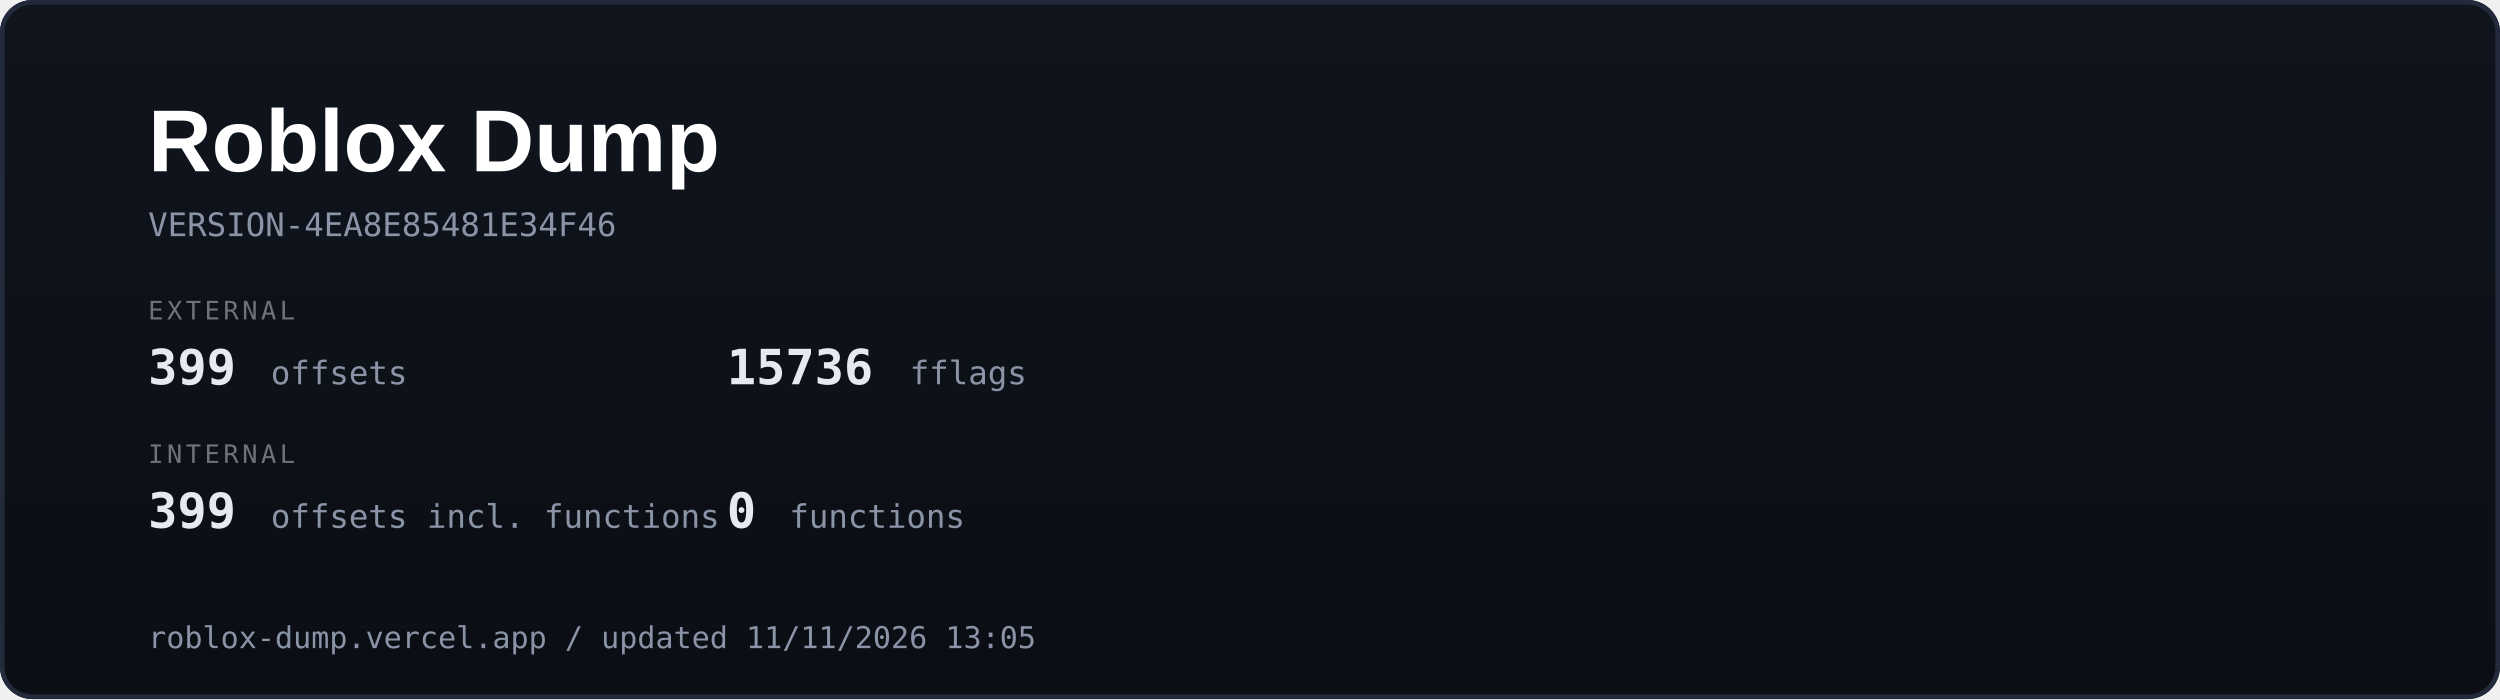
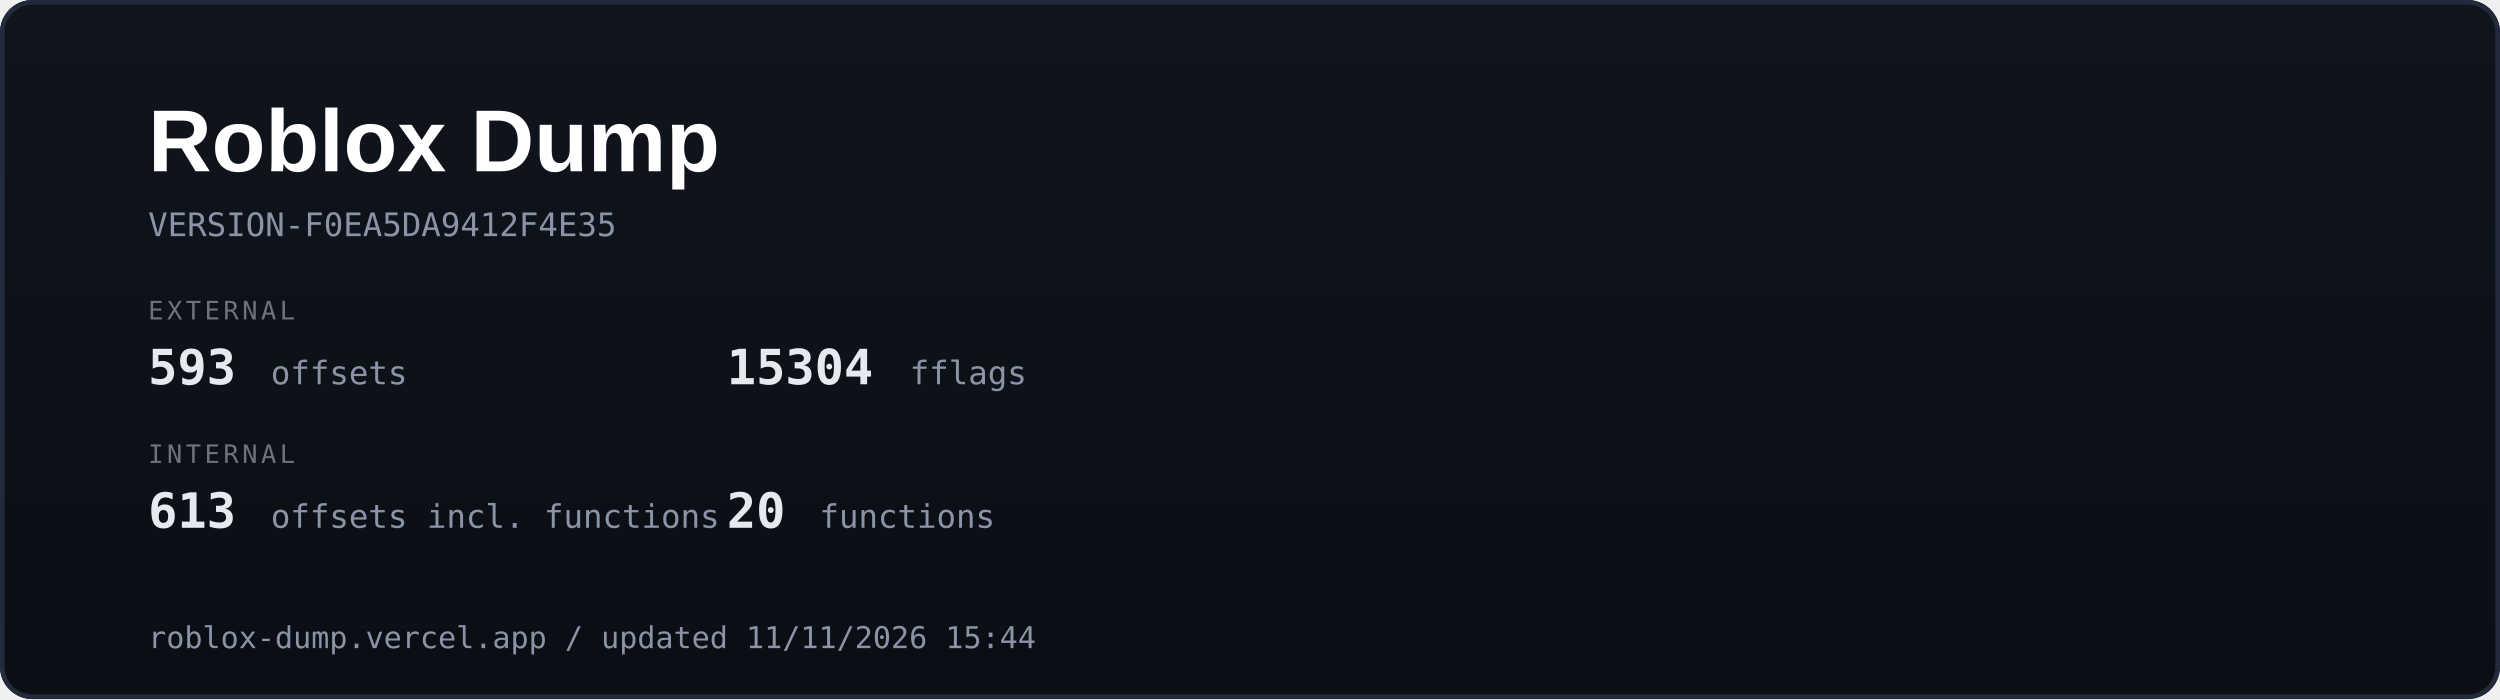
<svg xmlns="http://www.w3.org/2000/svg" width="1080" height="302" viewBox="0 0 1080 302">
  <defs>
    <linearGradient id="g" x1="0" y1="0" x2="0" y2="1">
      <stop offset="0" stop-color="#10141d" />
      <stop offset="1" stop-color="#0b0e14" />
    </linearGradient>
  </defs>
  <rect width="1080" height="302" rx="14" fill="url(#g)" />
  <rect x="1" y="1" width="1078" height="300" rx="13" fill="none" stroke="#232a3b" stroke-width="2" />
  <text x="64" y="74" font-family="Segoe UI, Arial" font-size="38" font-weight="700" fill="#ffffff">Roblox Dump</text>
-   <text x="64" y="102" font-family="Consolas, monospace" font-size="14" fill="#8b93a7">VERSION-4EA8E85481E34F46</text>
+   <text x="64" y="102" font-family="Consolas, monospace" font-size="14" fill="#8b93a7">VERSION-F0EA5DA9412F4E35</text>
  <text x="64" y="138" font-family="Consolas, monospace" font-size="11" fill="#71717a" letter-spacing="1.5">EXTERNAL</text>
-   <text x="64" y="166" font-family="Consolas, monospace" font-size="21" font-weight="700" fill="#e6e9f0">399</text>
+   <text x="64" y="166" font-family="Consolas, monospace" font-size="21" font-weight="700" fill="#e6e9f0">593</text>
  <text x="117" y="166" font-family="Consolas, monospace" font-size="14" fill="#8b93a7"> offsets</text>
-   <text x="314" y="166" font-family="Consolas, monospace" font-size="21" font-weight="700" fill="#e6e9f0">15736</text>
+   <text x="314" y="166" font-family="Consolas, monospace" font-size="21" font-weight="700" fill="#e6e9f0">15304</text>
  <text x="393" y="166" font-family="Consolas, monospace" font-size="14" fill="#8b93a7"> fflags</text>
  <text x="64" y="200" font-family="Consolas, monospace" font-size="11" fill="#71717a" letter-spacing="1.5">INTERNAL</text>
-   <text x="64" y="228" font-family="Consolas, monospace" font-size="21" font-weight="700" fill="#e6e9f0">399</text>
+   <text x="64" y="228" font-family="Consolas, monospace" font-size="21" font-weight="700" fill="#e6e9f0">613</text>
  <text x="117" y="228" font-family="Consolas, monospace" font-size="14" fill="#8b93a7"> offsets incl. functions</text>
-   <text x="314" y="228" font-family="Consolas, monospace" font-size="21" font-weight="700" fill="#e6e9f0">0</text>
-   <text x="341" y="228" font-family="Consolas, monospace" font-size="14" fill="#8b93a7"> functions</text>
-   <text x="64" y="280" font-family="Consolas, monospace" font-size="13" fill="#8b93a7">roblox-dump.vercel.app / updated 11/11/2026 13:05</text>
+   <text x="314" y="228" font-family="Consolas, monospace" font-size="21" font-weight="700" fill="#e6e9f0">20</text>
+   <text x="354" y="228" font-family="Consolas, monospace" font-size="14" fill="#8b93a7"> functions</text>
+   <text x="64" y="280" font-family="Consolas, monospace" font-size="13" fill="#8b93a7">roblox-dump.vercel.app / updated 11/11/2026 15:44</text>
</svg>
